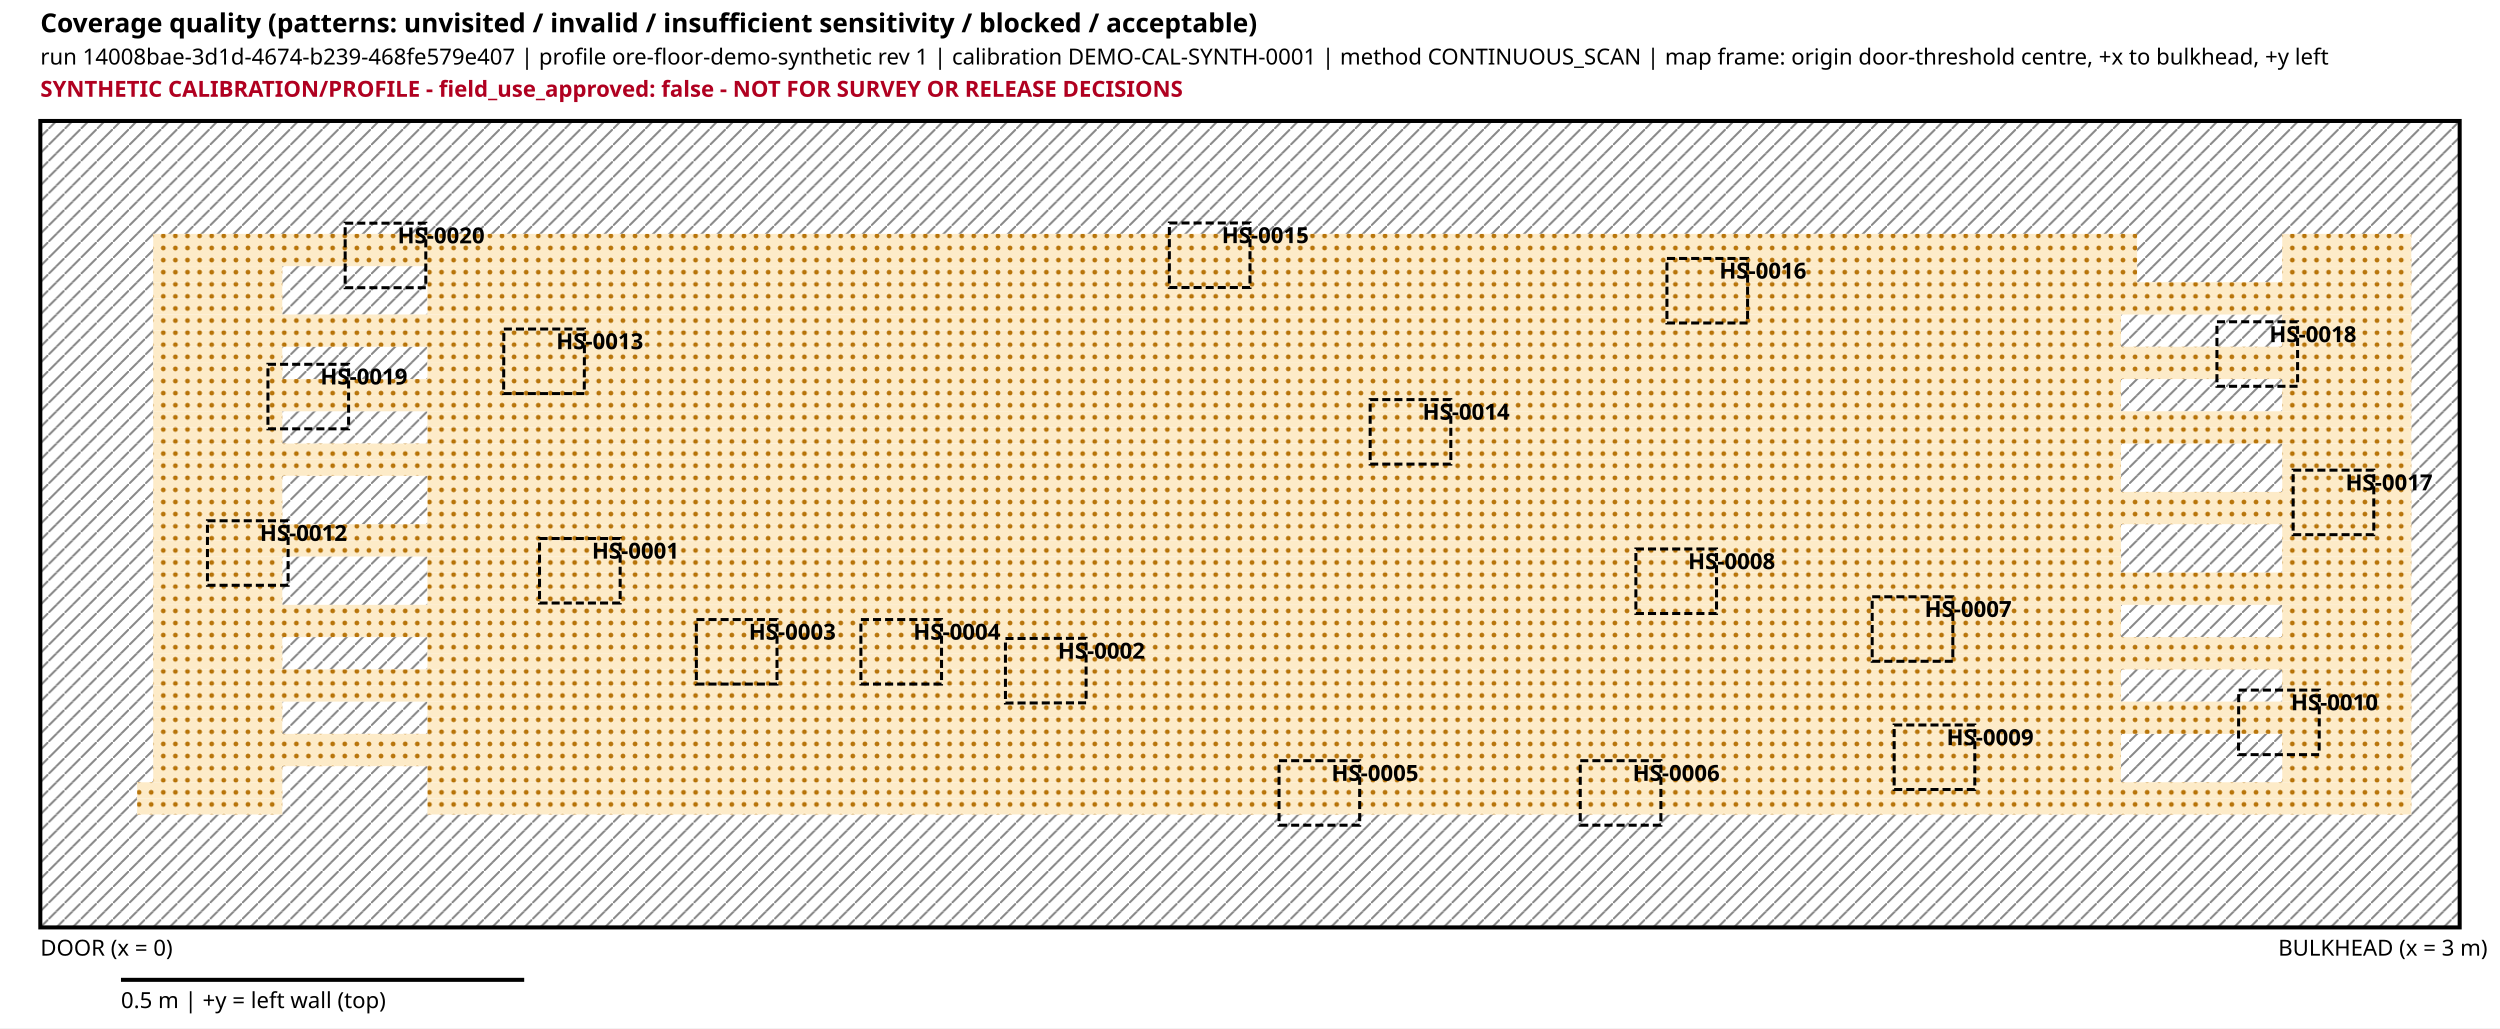
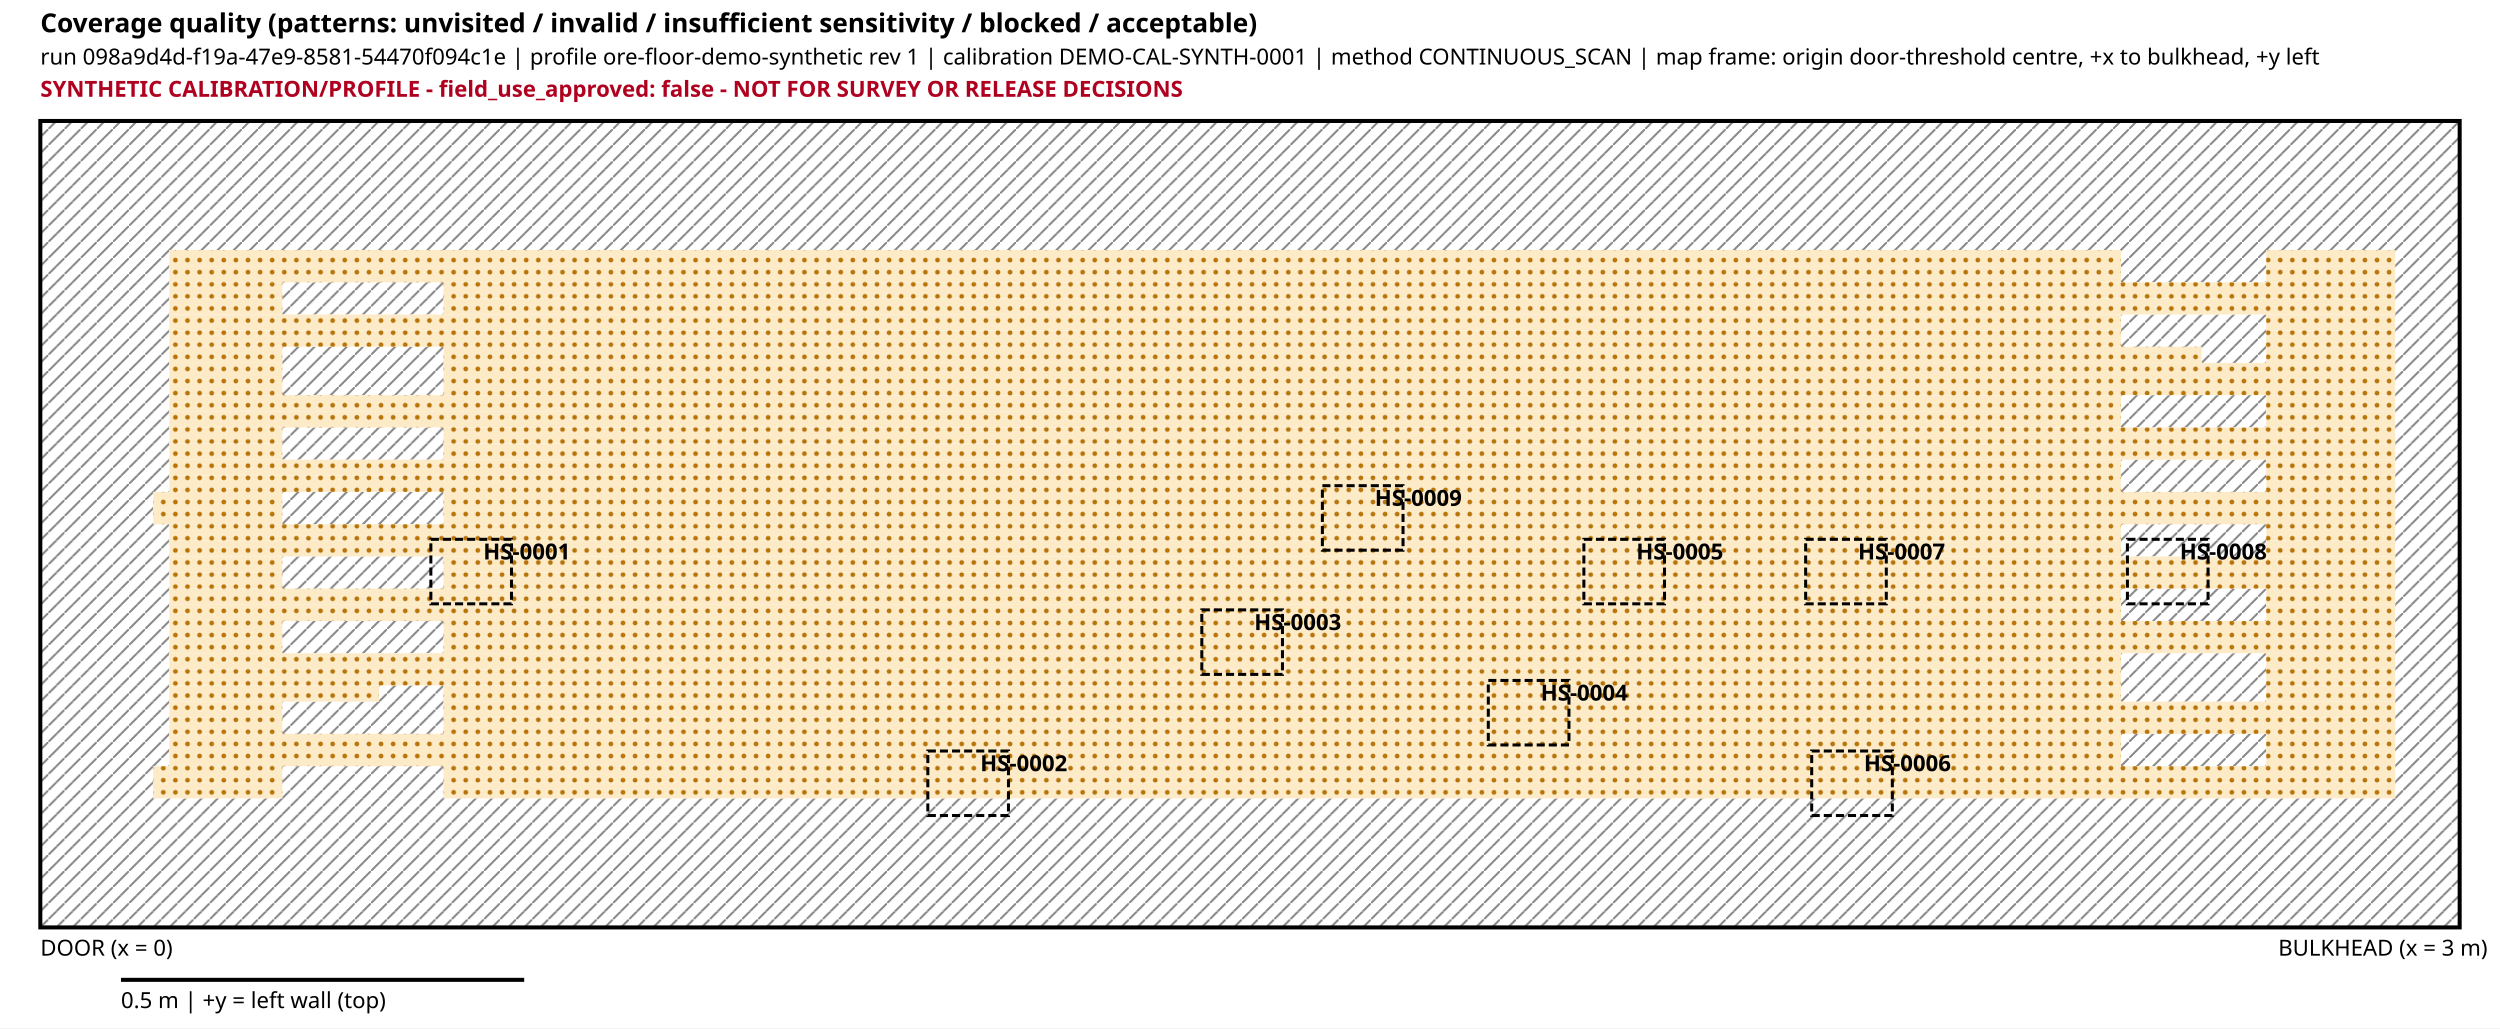
<svg xmlns="http://www.w3.org/2000/svg" width="1240" height="510" viewBox="0 0 1240 510" font-family="sans-serif" font-size="11">
  <defs>
    <pattern id="p-UNVISITED" width="8" height="8" patternUnits="userSpaceOnUse">
      <rect width="8" height="8" fill="#fff" />
      <path d="M0 8L8 0" stroke="#888" stroke-width="1" />
    </pattern>
    <pattern id="p-INVALID_DATA" width="8" height="8" patternUnits="userSpaceOnUse">
      <rect width="8" height="8" fill="#f6d5d5" />
      <path d="M0 0L8 8M0 8L8 0" stroke="#c83c3c" stroke-width="1" />
    </pattern>
    <pattern id="p-INSUFFICIENT_SENSITIVITY" width="6" height="6" patternUnits="userSpaceOnUse">
      <rect width="6" height="6" fill="#fdebc8" />
      <circle cx="3" cy="3" r="1.2" fill="#b9770e" />
    </pattern>
    <pattern id="p-BLOCKED" width="8" height="8" patternUnits="userSpaceOnUse">
      <rect width="8" height="8" fill="#e4dcf0" />
      <path d="M0 4H8" stroke="#785aa0" stroke-width="2" />
    </pattern>
    <pattern id="p-EXCLUDED" width="8" height="8" patternUnits="userSpaceOnUse">
      <rect width="8" height="8" fill="#5a5a5a" />
    </pattern>
    <pattern id="p-ACCEPTABLE" width="8" height="8" patternUnits="userSpaceOnUse">
      <rect width="8" height="8" fill="#2e8b57" />
    </pattern>
  </defs>
  <rect width="1240" height="510" fill="#fff" />
  <text x="20" y="16" font-size="13" font-weight="bold">Coverage quality (patterns: unvisited / invalid / insufficient sensitivity / blocked / acceptable)</text>
-   <text x="20" y="32">run 14008bae-3d1d-4674-b239-468fe579e407 | profile ore-floor-demo-synthetic rev 1 | calibration DEMO-CAL-SYNTH-0001 | method CONTINUOUS_SCAN | map frame: origin door-threshold centre, +x to bulkhead, +y left</text>
+   <text x="20" y="32">run 098a9d4d-f19a-47e9-8581-54470f094c1e | profile ore-floor-demo-synthetic rev 1 | calibration DEMO-CAL-SYNTH-0001 | method CONTINUOUS_SCAN | map frame: origin door-threshold centre, +x to bulkhead, +y left</text>
  <text x="20" y="48" fill="#b00020" font-weight="bold">SYNTHETIC CALIBRATION/PROFILE - field_use_approved: false - NOT FOR SURVEY OR RELEASE DECISIONS</text>
  <rect x="20.0" y="452.0" width="1200.0" height="8.0" fill="url(#p-UNVISITED)" />
  <rect x="20.0" y="444.0" width="1200.0" height="8.0" fill="url(#p-UNVISITED)" />
  <rect x="20.0" y="436.0" width="1200.0" height="8.0" fill="url(#p-UNVISITED)" />
  <rect x="20.0" y="428.0" width="1200.0" height="8.0" fill="url(#p-UNVISITED)" />
  <rect x="20.0" y="420.0" width="1200.0" height="8.0" fill="url(#p-UNVISITED)" />
  <rect x="20.0" y="412.0" width="1200.0" height="8.0" fill="url(#p-UNVISITED)" />
  <rect x="20.0" y="404.0" width="1200.0" height="8.0" fill="url(#p-UNVISITED)" />
-   <rect x="20.0" y="396.0" width="48.0" height="8.0" fill="url(#p-UNVISITED)" />
-   <rect x="140.0" y="396.0" width="72.0" height="8.0" fill="url(#p-UNVISITED)" />
-   <rect x="1196.0" y="396.0" width="24.0" height="8.0" fill="url(#p-UNVISITED)" />
-   <rect x="20.0" y="388.0" width="48.0" height="8.0" fill="url(#p-UNVISITED)" />
-   <rect x="140.0" y="388.0" width="72.0" height="8.0" fill="url(#p-UNVISITED)" />
-   <rect x="1196.0" y="388.0" width="24.0" height="8.0" fill="url(#p-UNVISITED)" />
+   <rect x="20.0" y="396.0" width="1200.0" height="8.0" fill="url(#p-UNVISITED)" />
+   <rect x="20.0" y="388.0" width="56.0" height="8.0" fill="url(#p-UNVISITED)" />
+   <rect x="140.0" y="388.0" width="80.0" height="8.0" fill="url(#p-UNVISITED)" />
+   <rect x="1188.0" y="388.0" width="32.0" height="8.0" fill="url(#p-UNVISITED)" />
  <rect x="20.0" y="380.0" width="56.0" height="8.0" fill="url(#p-UNVISITED)" />
-   <rect x="140.0" y="380.0" width="72.0" height="8.0" fill="url(#p-UNVISITED)" />
-   <rect x="1052.0" y="380.0" width="80.0" height="8.0" fill="url(#p-UNVISITED)" />
-   <rect x="1196.0" y="380.0" width="24.0" height="8.0" fill="url(#p-UNVISITED)" />
-   <rect x="20.0" y="372.0" width="56.0" height="8.0" fill="url(#p-UNVISITED)" />
-   <rect x="1052.0" y="372.0" width="80.0" height="8.0" fill="url(#p-UNVISITED)" />
-   <rect x="1196.0" y="372.0" width="24.0" height="8.0" fill="url(#p-UNVISITED)" />
-   <rect x="20.0" y="364.0" width="56.0" height="8.0" fill="url(#p-UNVISITED)" />
-   <rect x="1052.0" y="364.0" width="80.0" height="8.0" fill="url(#p-UNVISITED)" />
-   <rect x="1196.0" y="364.0" width="24.0" height="8.0" fill="url(#p-UNVISITED)" />
-   <rect x="20.0" y="356.0" width="56.0" height="8.0" fill="url(#p-UNVISITED)" />
-   <rect x="140.0" y="356.0" width="72.0" height="8.0" fill="url(#p-UNVISITED)" />
-   <rect x="1196.0" y="356.0" width="24.0" height="8.0" fill="url(#p-UNVISITED)" />
-   <rect x="20.0" y="348.0" width="56.0" height="8.0" fill="url(#p-UNVISITED)" />
-   <rect x="140.0" y="348.0" width="72.0" height="8.0" fill="url(#p-UNVISITED)" />
-   <rect x="1196.0" y="348.0" width="24.0" height="8.0" fill="url(#p-UNVISITED)" />
-   <rect x="20.0" y="340.0" width="56.0" height="8.0" fill="url(#p-UNVISITED)" />
-   <rect x="1052.0" y="340.0" width="80.0" height="8.0" fill="url(#p-UNVISITED)" />
-   <rect x="1196.0" y="340.0" width="24.0" height="8.0" fill="url(#p-UNVISITED)" />
-   <rect x="20.0" y="332.0" width="56.0" height="8.0" fill="url(#p-UNVISITED)" />
-   <rect x="1052.0" y="332.0" width="80.0" height="8.0" fill="url(#p-UNVISITED)" />
-   <rect x="1196.0" y="332.0" width="24.0" height="8.0" fill="url(#p-UNVISITED)" />
-   <rect x="20.0" y="324.0" width="56.0" height="8.0" fill="url(#p-UNVISITED)" />
-   <rect x="140.0" y="324.0" width="72.0" height="8.0" fill="url(#p-UNVISITED)" />
-   <rect x="1196.0" y="324.0" width="24.0" height="8.0" fill="url(#p-UNVISITED)" />
-   <rect x="20.0" y="316.0" width="56.0" height="8.0" fill="url(#p-UNVISITED)" />
-   <rect x="140.0" y="316.0" width="72.0" height="8.0" fill="url(#p-UNVISITED)" />
-   <rect x="1196.0" y="316.0" width="24.0" height="8.0" fill="url(#p-UNVISITED)" />
-   <rect x="20.0" y="308.0" width="56.0" height="8.0" fill="url(#p-UNVISITED)" />
-   <rect x="1052.0" y="308.0" width="80.0" height="8.0" fill="url(#p-UNVISITED)" />
-   <rect x="1196.0" y="308.0" width="24.0" height="8.0" fill="url(#p-UNVISITED)" />
-   <rect x="20.0" y="300.0" width="56.0" height="8.0" fill="url(#p-UNVISITED)" />
-   <rect x="1052.0" y="300.0" width="80.0" height="8.0" fill="url(#p-UNVISITED)" />
-   <rect x="1196.0" y="300.0" width="24.0" height="8.0" fill="url(#p-UNVISITED)" />
-   <rect x="20.0" y="292.0" width="56.0" height="8.0" fill="url(#p-UNVISITED)" />
-   <rect x="140.0" y="292.0" width="72.0" height="8.0" fill="url(#p-UNVISITED)" />
-   <rect x="1196.0" y="292.0" width="24.0" height="8.0" fill="url(#p-UNVISITED)" />
-   <rect x="20.0" y="284.0" width="56.0" height="8.0" fill="url(#p-UNVISITED)" />
-   <rect x="140.0" y="284.0" width="72.0" height="8.0" fill="url(#p-UNVISITED)" />
-   <rect x="1196.0" y="284.0" width="24.0" height="8.0" fill="url(#p-UNVISITED)" />
-   <rect x="20.0" y="276.0" width="56.0" height="8.0" fill="url(#p-UNVISITED)" />
-   <rect x="140.0" y="276.0" width="72.0" height="8.0" fill="url(#p-UNVISITED)" />
-   <rect x="1052.0" y="276.0" width="80.0" height="8.0" fill="url(#p-UNVISITED)" />
-   <rect x="1196.0" y="276.0" width="24.0" height="8.0" fill="url(#p-UNVISITED)" />
-   <rect x="20.0" y="268.0" width="56.0" height="8.0" fill="url(#p-UNVISITED)" />
-   <rect x="1052.0" y="268.0" width="80.0" height="8.0" fill="url(#p-UNVISITED)" />
-   <rect x="1196.0" y="268.0" width="24.0" height="8.0" fill="url(#p-UNVISITED)" />
-   <rect x="20.0" y="260.0" width="56.0" height="8.0" fill="url(#p-UNVISITED)" />
-   <rect x="1052.0" y="260.0" width="80.0" height="8.0" fill="url(#p-UNVISITED)" />
-   <rect x="1196.0" y="260.0" width="24.0" height="8.0" fill="url(#p-UNVISITED)" />
+   <rect x="140.0" y="380.0" width="80.0" height="8.0" fill="url(#p-UNVISITED)" />
+   <rect x="1188.0" y="380.0" width="32.0" height="8.0" fill="url(#p-UNVISITED)" />
+   <rect x="20.0" y="372.0" width="64.0" height="8.0" fill="url(#p-UNVISITED)" />
+   <rect x="1052.0" y="372.0" width="72.0" height="8.0" fill="url(#p-UNVISITED)" />
+   <rect x="1188.0" y="372.0" width="32.0" height="8.0" fill="url(#p-UNVISITED)" />
+   <rect x="20.0" y="364.0" width="64.0" height="8.0" fill="url(#p-UNVISITED)" />
+   <rect x="1052.0" y="364.0" width="72.0" height="8.0" fill="url(#p-UNVISITED)" />
+   <rect x="1188.0" y="364.0" width="32.0" height="8.0" fill="url(#p-UNVISITED)" />
+   <rect x="20.0" y="356.0" width="64.0" height="8.0" fill="url(#p-UNVISITED)" />
+   <rect x="140.0" y="356.0" width="80.0" height="8.0" fill="url(#p-UNVISITED)" />
+   <rect x="1188.0" y="356.0" width="32.0" height="8.0" fill="url(#p-UNVISITED)" />
+   <rect x="20.0" y="348.0" width="64.0" height="8.0" fill="url(#p-UNVISITED)" />
+   <rect x="140.0" y="348.0" width="80.0" height="8.0" fill="url(#p-UNVISITED)" />
+   <rect x="1188.0" y="348.0" width="32.0" height="8.0" fill="url(#p-UNVISITED)" />
+   <rect x="20.0" y="340.0" width="64.0" height="8.0" fill="url(#p-UNVISITED)" />
+   <rect x="188.0" y="340.0" width="32.0" height="8.0" fill="url(#p-UNVISITED)" />
+   <rect x="1052.0" y="340.0" width="72.0" height="8.0" fill="url(#p-UNVISITED)" />
+   <rect x="1188.0" y="340.0" width="32.0" height="8.0" fill="url(#p-UNVISITED)" />
+   <rect x="20.0" y="332.0" width="64.0" height="8.0" fill="url(#p-UNVISITED)" />
+   <rect x="1052.0" y="332.0" width="72.0" height="8.0" fill="url(#p-UNVISITED)" />
+   <rect x="1188.0" y="332.0" width="32.0" height="8.0" fill="url(#p-UNVISITED)" />
+   <rect x="20.0" y="324.0" width="64.0" height="8.0" fill="url(#p-UNVISITED)" />
+   <rect x="1052.0" y="324.0" width="72.0" height="8.0" fill="url(#p-UNVISITED)" />
+   <rect x="1188.0" y="324.0" width="32.0" height="8.0" fill="url(#p-UNVISITED)" />
+   <rect x="20.0" y="316.0" width="64.0" height="8.0" fill="url(#p-UNVISITED)" />
+   <rect x="140.0" y="316.0" width="80.0" height="8.0" fill="url(#p-UNVISITED)" />
+   <rect x="1188.0" y="316.0" width="32.0" height="8.0" fill="url(#p-UNVISITED)" />
+   <rect x="20.0" y="308.0" width="64.0" height="8.0" fill="url(#p-UNVISITED)" />
+   <rect x="140.0" y="308.0" width="80.0" height="8.0" fill="url(#p-UNVISITED)" />
+   <rect x="1188.0" y="308.0" width="32.0" height="8.0" fill="url(#p-UNVISITED)" />
+   <rect x="20.0" y="300.0" width="64.0" height="8.0" fill="url(#p-UNVISITED)" />
+   <rect x="1052.0" y="300.0" width="72.0" height="8.0" fill="url(#p-UNVISITED)" />
+   <rect x="1188.0" y="300.0" width="32.0" height="8.0" fill="url(#p-UNVISITED)" />
+   <rect x="20.0" y="292.0" width="64.0" height="8.0" fill="url(#p-UNVISITED)" />
+   <rect x="1052.0" y="292.0" width="72.0" height="8.0" fill="url(#p-UNVISITED)" />
+   <rect x="1188.0" y="292.0" width="32.0" height="8.0" fill="url(#p-UNVISITED)" />
+   <rect x="20.0" y="284.0" width="64.0" height="8.0" fill="url(#p-UNVISITED)" />
+   <rect x="140.0" y="284.0" width="80.0" height="8.0" fill="url(#p-UNVISITED)" />
+   <rect x="1188.0" y="284.0" width="32.0" height="8.0" fill="url(#p-UNVISITED)" />
+   <rect x="20.0" y="276.0" width="64.0" height="8.0" fill="url(#p-UNVISITED)" />
+   <rect x="140.0" y="276.0" width="80.0" height="8.0" fill="url(#p-UNVISITED)" />
+   <rect x="1188.0" y="276.0" width="32.0" height="8.0" fill="url(#p-UNVISITED)" />
+   <rect x="20.0" y="268.0" width="64.0" height="8.0" fill="url(#p-UNVISITED)" />
+   <rect x="1052.0" y="268.0" width="72.0" height="8.0" fill="url(#p-UNVISITED)" />
+   <rect x="1188.0" y="268.0" width="32.0" height="8.0" fill="url(#p-UNVISITED)" />
+   <rect x="20.0" y="260.0" width="64.0" height="8.0" fill="url(#p-UNVISITED)" />
+   <rect x="1052.0" y="260.0" width="72.0" height="8.0" fill="url(#p-UNVISITED)" />
+   <rect x="1188.0" y="260.0" width="32.0" height="8.0" fill="url(#p-UNVISITED)" />
  <rect x="20.0" y="252.0" width="56.0" height="8.0" fill="url(#p-UNVISITED)" />
-   <rect x="140.0" y="252.0" width="72.0" height="8.0" fill="url(#p-UNVISITED)" />
-   <rect x="1196.0" y="252.0" width="24.0" height="8.0" fill="url(#p-UNVISITED)" />
+   <rect x="140.0" y="252.0" width="80.0" height="8.0" fill="url(#p-UNVISITED)" />
+   <rect x="1188.0" y="252.0" width="32.0" height="8.0" fill="url(#p-UNVISITED)" />
  <rect x="20.0" y="244.0" width="56.0" height="8.0" fill="url(#p-UNVISITED)" />
-   <rect x="140.0" y="244.0" width="72.0" height="8.0" fill="url(#p-UNVISITED)" />
-   <rect x="1196.0" y="244.0" width="24.0" height="8.0" fill="url(#p-UNVISITED)" />
-   <rect x="20.0" y="236.0" width="56.0" height="8.0" fill="url(#p-UNVISITED)" />
-   <rect x="140.0" y="236.0" width="72.0" height="8.0" fill="url(#p-UNVISITED)" />
-   <rect x="1052.0" y="236.0" width="80.0" height="8.0" fill="url(#p-UNVISITED)" />
-   <rect x="1196.0" y="236.0" width="24.0" height="8.0" fill="url(#p-UNVISITED)" />
-   <rect x="20.0" y="228.0" width="56.0" height="8.0" fill="url(#p-UNVISITED)" />
-   <rect x="1052.0" y="228.0" width="80.0" height="8.0" fill="url(#p-UNVISITED)" />
-   <rect x="1196.0" y="228.0" width="24.0" height="8.0" fill="url(#p-UNVISITED)" />
-   <rect x="20.0" y="220.0" width="56.0" height="8.0" fill="url(#p-UNVISITED)" />
-   <rect x="1052.0" y="220.0" width="80.0" height="8.0" fill="url(#p-UNVISITED)" />
-   <rect x="1196.0" y="220.0" width="24.0" height="8.0" fill="url(#p-UNVISITED)" />
-   <rect x="20.0" y="212.0" width="56.0" height="8.0" fill="url(#p-UNVISITED)" />
-   <rect x="140.0" y="212.0" width="72.0" height="8.0" fill="url(#p-UNVISITED)" />
-   <rect x="1196.0" y="212.0" width="24.0" height="8.0" fill="url(#p-UNVISITED)" />
-   <rect x="20.0" y="204.0" width="56.0" height="8.0" fill="url(#p-UNVISITED)" />
-   <rect x="140.0" y="204.0" width="72.0" height="8.0" fill="url(#p-UNVISITED)" />
-   <rect x="1196.0" y="204.0" width="24.0" height="8.0" fill="url(#p-UNVISITED)" />
-   <rect x="20.0" y="196.0" width="56.0" height="8.0" fill="url(#p-UNVISITED)" />
-   <rect x="1052.0" y="196.0" width="80.0" height="8.0" fill="url(#p-UNVISITED)" />
-   <rect x="1196.0" y="196.0" width="24.0" height="8.0" fill="url(#p-UNVISITED)" />
-   <rect x="20.0" y="188.0" width="56.0" height="8.0" fill="url(#p-UNVISITED)" />
-   <rect x="1052.0" y="188.0" width="80.0" height="8.0" fill="url(#p-UNVISITED)" />
-   <rect x="1196.0" y="188.0" width="24.0" height="8.0" fill="url(#p-UNVISITED)" />
-   <rect x="20.0" y="180.0" width="56.0" height="8.0" fill="url(#p-UNVISITED)" />
-   <rect x="140.0" y="180.0" width="72.0" height="8.0" fill="url(#p-UNVISITED)" />
-   <rect x="1196.0" y="180.0" width="24.0" height="8.0" fill="url(#p-UNVISITED)" />
-   <rect x="20.0" y="172.0" width="56.0" height="8.0" fill="url(#p-UNVISITED)" />
-   <rect x="140.0" y="172.0" width="72.0" height="8.0" fill="url(#p-UNVISITED)" />
-   <rect x="1196.0" y="172.0" width="24.0" height="8.0" fill="url(#p-UNVISITED)" />
-   <rect x="20.0" y="164.0" width="56.0" height="8.0" fill="url(#p-UNVISITED)" />
-   <rect x="1052.0" y="164.0" width="80.0" height="8.0" fill="url(#p-UNVISITED)" />
-   <rect x="1196.0" y="164.0" width="24.0" height="8.0" fill="url(#p-UNVISITED)" />
-   <rect x="20.0" y="156.0" width="56.0" height="8.0" fill="url(#p-UNVISITED)" />
-   <rect x="1052.0" y="156.0" width="80.0" height="8.0" fill="url(#p-UNVISITED)" />
-   <rect x="1196.0" y="156.0" width="24.0" height="8.0" fill="url(#p-UNVISITED)" />
-   <rect x="20.0" y="148.0" width="56.0" height="8.0" fill="url(#p-UNVISITED)" />
-   <rect x="140.0" y="148.0" width="72.0" height="8.0" fill="url(#p-UNVISITED)" />
-   <rect x="1196.0" y="148.0" width="24.0" height="8.0" fill="url(#p-UNVISITED)" />
-   <rect x="20.0" y="140.0" width="56.0" height="8.0" fill="url(#p-UNVISITED)" />
-   <rect x="140.0" y="140.0" width="72.0" height="8.0" fill="url(#p-UNVISITED)" />
-   <rect x="1196.0" y="140.0" width="24.0" height="8.0" fill="url(#p-UNVISITED)" />
-   <rect x="20.0" y="132.0" width="56.0" height="8.0" fill="url(#p-UNVISITED)" />
-   <rect x="140.0" y="132.0" width="72.0" height="8.0" fill="url(#p-UNVISITED)" />
-   <rect x="1060.0" y="132.0" width="72.0" height="8.0" fill="url(#p-UNVISITED)" />
-   <rect x="1196.0" y="132.0" width="24.0" height="8.0" fill="url(#p-UNVISITED)" />
-   <rect x="20.0" y="124.0" width="56.0" height="8.0" fill="url(#p-UNVISITED)" />
-   <rect x="1060.0" y="124.0" width="72.0" height="8.0" fill="url(#p-UNVISITED)" />
-   <rect x="1196.0" y="124.0" width="24.0" height="8.0" fill="url(#p-UNVISITED)" />
-   <rect x="20.0" y="116.0" width="56.0" height="8.0" fill="url(#p-UNVISITED)" />
-   <rect x="1060.0" y="116.0" width="72.0" height="8.0" fill="url(#p-UNVISITED)" />
-   <rect x="1196.0" y="116.0" width="24.0" height="8.0" fill="url(#p-UNVISITED)" />
+   <rect x="140.0" y="244.0" width="80.0" height="8.0" fill="url(#p-UNVISITED)" />
+   <rect x="1188.0" y="244.0" width="32.0" height="8.0" fill="url(#p-UNVISITED)" />
+   <rect x="20.0" y="236.0" width="64.0" height="8.0" fill="url(#p-UNVISITED)" />
+   <rect x="1052.0" y="236.0" width="72.0" height="8.0" fill="url(#p-UNVISITED)" />
+   <rect x="1188.0" y="236.0" width="32.0" height="8.0" fill="url(#p-UNVISITED)" />
+   <rect x="20.0" y="228.0" width="64.0" height="8.0" fill="url(#p-UNVISITED)" />
+   <rect x="1052.0" y="228.0" width="72.0" height="8.0" fill="url(#p-UNVISITED)" />
+   <rect x="1188.0" y="228.0" width="32.0" height="8.0" fill="url(#p-UNVISITED)" />
+   <rect x="20.0" y="220.0" width="64.0" height="8.0" fill="url(#p-UNVISITED)" />
+   <rect x="140.0" y="220.0" width="80.0" height="8.0" fill="url(#p-UNVISITED)" />
+   <rect x="1188.0" y="220.0" width="32.0" height="8.0" fill="url(#p-UNVISITED)" />
+   <rect x="20.0" y="212.0" width="64.0" height="8.0" fill="url(#p-UNVISITED)" />
+   <rect x="140.0" y="212.0" width="80.0" height="8.0" fill="url(#p-UNVISITED)" />
+   <rect x="1188.0" y="212.0" width="32.0" height="8.0" fill="url(#p-UNVISITED)" />
+   <rect x="20.0" y="204.0" width="64.0" height="8.0" fill="url(#p-UNVISITED)" />
+   <rect x="1052.0" y="204.0" width="72.0" height="8.0" fill="url(#p-UNVISITED)" />
+   <rect x="1188.0" y="204.0" width="32.0" height="8.0" fill="url(#p-UNVISITED)" />
+   <rect x="20.0" y="196.0" width="64.0" height="8.0" fill="url(#p-UNVISITED)" />
+   <rect x="1052.0" y="196.0" width="72.0" height="8.0" fill="url(#p-UNVISITED)" />
+   <rect x="1188.0" y="196.0" width="32.0" height="8.0" fill="url(#p-UNVISITED)" />
+   <rect x="20.0" y="188.0" width="64.0" height="8.0" fill="url(#p-UNVISITED)" />
+   <rect x="140.0" y="188.0" width="80.0" height="8.0" fill="url(#p-UNVISITED)" />
+   <rect x="1188.0" y="188.0" width="32.0" height="8.0" fill="url(#p-UNVISITED)" />
+   <rect x="20.0" y="180.0" width="64.0" height="8.0" fill="url(#p-UNVISITED)" />
+   <rect x="140.0" y="180.0" width="80.0" height="8.0" fill="url(#p-UNVISITED)" />
+   <rect x="1188.0" y="180.0" width="32.0" height="8.0" fill="url(#p-UNVISITED)" />
+   <rect x="20.0" y="172.0" width="64.0" height="8.0" fill="url(#p-UNVISITED)" />
+   <rect x="140.0" y="172.0" width="80.0" height="8.0" fill="url(#p-UNVISITED)" />
+   <rect x="1092.0" y="172.0" width="32.0" height="8.0" fill="url(#p-UNVISITED)" />
+   <rect x="1188.0" y="172.0" width="32.0" height="8.0" fill="url(#p-UNVISITED)" />
+   <rect x="20.0" y="164.0" width="64.0" height="8.0" fill="url(#p-UNVISITED)" />
+   <rect x="1052.0" y="164.0" width="72.0" height="8.0" fill="url(#p-UNVISITED)" />
+   <rect x="1188.0" y="164.0" width="32.0" height="8.0" fill="url(#p-UNVISITED)" />
+   <rect x="20.0" y="156.0" width="64.0" height="8.0" fill="url(#p-UNVISITED)" />
+   <rect x="1052.0" y="156.0" width="72.0" height="8.0" fill="url(#p-UNVISITED)" />
+   <rect x="1188.0" y="156.0" width="32.0" height="8.0" fill="url(#p-UNVISITED)" />
+   <rect x="20.0" y="148.0" width="64.0" height="8.0" fill="url(#p-UNVISITED)" />
+   <rect x="140.0" y="148.0" width="80.0" height="8.0" fill="url(#p-UNVISITED)" />
+   <rect x="1188.0" y="148.0" width="32.0" height="8.0" fill="url(#p-UNVISITED)" />
+   <rect x="20.0" y="140.0" width="64.0" height="8.0" fill="url(#p-UNVISITED)" />
+   <rect x="140.0" y="140.0" width="80.0" height="8.0" fill="url(#p-UNVISITED)" />
+   <rect x="1188.0" y="140.0" width="32.0" height="8.0" fill="url(#p-UNVISITED)" />
+   <rect x="20.0" y="132.0" width="64.0" height="8.0" fill="url(#p-UNVISITED)" />
+   <rect x="1052.0" y="132.0" width="72.0" height="8.0" fill="url(#p-UNVISITED)" />
+   <rect x="1188.0" y="132.0" width="32.0" height="8.0" fill="url(#p-UNVISITED)" />
+   <rect x="20.0" y="124.0" width="64.0" height="8.0" fill="url(#p-UNVISITED)" />
+   <rect x="1052.0" y="124.0" width="72.0" height="8.0" fill="url(#p-UNVISITED)" />
+   <rect x="1188.0" y="124.0" width="32.0" height="8.0" fill="url(#p-UNVISITED)" />
+   <rect x="20.0" y="116.0" width="1200.0" height="8.0" fill="url(#p-UNVISITED)" />
  <rect x="20.0" y="108.0" width="1200.0" height="8.0" fill="url(#p-UNVISITED)" />
  <rect x="20.0" y="100.0" width="1200.0" height="8.0" fill="url(#p-UNVISITED)" />
  <rect x="20.0" y="92.0" width="1200.0" height="8.0" fill="url(#p-UNVISITED)" />
  <rect x="20.0" y="84.0" width="1200.0" height="8.0" fill="url(#p-UNVISITED)" />
  <rect x="20.0" y="76.0" width="1200.0" height="8.0" fill="url(#p-UNVISITED)" />
  <rect x="20.0" y="68.0" width="1200.0" height="8.0" fill="url(#p-UNVISITED)" />
  <rect x="20.0" y="60.0" width="1200.0" height="8.0" fill="url(#p-UNVISITED)" />
-   <rect x="68.0" y="396.0" width="72.0" height="8.0" fill="url(#p-INSUFFICIENT_SENSITIVITY)" />
-   <rect x="212.0" y="396.0" width="984.0" height="8.0" fill="url(#p-INSUFFICIENT_SENSITIVITY)" />
-   <rect x="68.0" y="388.0" width="72.0" height="8.0" fill="url(#p-INSUFFICIENT_SENSITIVITY)" />
-   <rect x="212.0" y="388.0" width="984.0" height="8.0" fill="url(#p-INSUFFICIENT_SENSITIVITY)" />
+   <rect x="76.0" y="388.0" width="64.0" height="8.0" fill="url(#p-INSUFFICIENT_SENSITIVITY)" />
+   <rect x="220.0" y="388.0" width="968.0" height="8.0" fill="url(#p-INSUFFICIENT_SENSITIVITY)" />
  <rect x="76.0" y="380.0" width="64.0" height="8.0" fill="url(#p-INSUFFICIENT_SENSITIVITY)" />
-   <rect x="212.0" y="380.0" width="840.0" height="8.0" fill="url(#p-INSUFFICIENT_SENSITIVITY)" />
-   <rect x="1132.0" y="380.0" width="64.0" height="8.0" fill="url(#p-INSUFFICIENT_SENSITIVITY)" />
-   <rect x="76.0" y="372.0" width="976.0" height="8.0" fill="url(#p-INSUFFICIENT_SENSITIVITY)" />
-   <rect x="1132.0" y="372.0" width="64.0" height="8.0" fill="url(#p-INSUFFICIENT_SENSITIVITY)" />
-   <rect x="76.0" y="364.0" width="976.0" height="8.0" fill="url(#p-INSUFFICIENT_SENSITIVITY)" />
-   <rect x="1132.0" y="364.0" width="64.0" height="8.0" fill="url(#p-INSUFFICIENT_SENSITIVITY)" />
-   <rect x="76.0" y="356.0" width="64.0" height="8.0" fill="url(#p-INSUFFICIENT_SENSITIVITY)" />
-   <rect x="212.0" y="356.0" width="984.0" height="8.0" fill="url(#p-INSUFFICIENT_SENSITIVITY)" />
-   <rect x="76.0" y="348.0" width="64.0" height="8.0" fill="url(#p-INSUFFICIENT_SENSITIVITY)" />
-   <rect x="212.0" y="348.0" width="984.0" height="8.0" fill="url(#p-INSUFFICIENT_SENSITIVITY)" />
-   <rect x="76.0" y="340.0" width="976.0" height="8.0" fill="url(#p-INSUFFICIENT_SENSITIVITY)" />
-   <rect x="1132.0" y="340.0" width="64.0" height="8.0" fill="url(#p-INSUFFICIENT_SENSITIVITY)" />
-   <rect x="76.0" y="332.0" width="976.0" height="8.0" fill="url(#p-INSUFFICIENT_SENSITIVITY)" />
-   <rect x="1132.0" y="332.0" width="64.0" height="8.0" fill="url(#p-INSUFFICIENT_SENSITIVITY)" />
-   <rect x="76.0" y="324.0" width="64.0" height="8.0" fill="url(#p-INSUFFICIENT_SENSITIVITY)" />
-   <rect x="212.0" y="324.0" width="984.0" height="8.0" fill="url(#p-INSUFFICIENT_SENSITIVITY)" />
-   <rect x="76.0" y="316.0" width="64.0" height="8.0" fill="url(#p-INSUFFICIENT_SENSITIVITY)" />
-   <rect x="212.0" y="316.0" width="984.0" height="8.0" fill="url(#p-INSUFFICIENT_SENSITIVITY)" />
-   <rect x="76.0" y="308.0" width="976.0" height="8.0" fill="url(#p-INSUFFICIENT_SENSITIVITY)" />
-   <rect x="1132.0" y="308.0" width="64.0" height="8.0" fill="url(#p-INSUFFICIENT_SENSITIVITY)" />
-   <rect x="76.0" y="300.0" width="976.0" height="8.0" fill="url(#p-INSUFFICIENT_SENSITIVITY)" />
-   <rect x="1132.0" y="300.0" width="64.0" height="8.0" fill="url(#p-INSUFFICIENT_SENSITIVITY)" />
-   <rect x="76.0" y="292.0" width="64.0" height="8.0" fill="url(#p-INSUFFICIENT_SENSITIVITY)" />
-   <rect x="212.0" y="292.0" width="984.0" height="8.0" fill="url(#p-INSUFFICIENT_SENSITIVITY)" />
-   <rect x="76.0" y="284.0" width="64.0" height="8.0" fill="url(#p-INSUFFICIENT_SENSITIVITY)" />
-   <rect x="212.0" y="284.0" width="984.0" height="8.0" fill="url(#p-INSUFFICIENT_SENSITIVITY)" />
-   <rect x="76.0" y="276.0" width="64.0" height="8.0" fill="url(#p-INSUFFICIENT_SENSITIVITY)" />
-   <rect x="212.0" y="276.0" width="840.0" height="8.0" fill="url(#p-INSUFFICIENT_SENSITIVITY)" />
-   <rect x="1132.0" y="276.0" width="64.0" height="8.0" fill="url(#p-INSUFFICIENT_SENSITIVITY)" />
-   <rect x="76.0" y="268.0" width="976.0" height="8.0" fill="url(#p-INSUFFICIENT_SENSITIVITY)" />
-   <rect x="1132.0" y="268.0" width="64.0" height="8.0" fill="url(#p-INSUFFICIENT_SENSITIVITY)" />
-   <rect x="76.0" y="260.0" width="976.0" height="8.0" fill="url(#p-INSUFFICIENT_SENSITIVITY)" />
-   <rect x="1132.0" y="260.0" width="64.0" height="8.0" fill="url(#p-INSUFFICIENT_SENSITIVITY)" />
+   <rect x="220.0" y="380.0" width="968.0" height="8.0" fill="url(#p-INSUFFICIENT_SENSITIVITY)" />
+   <rect x="84.0" y="372.0" width="968.0" height="8.0" fill="url(#p-INSUFFICIENT_SENSITIVITY)" />
+   <rect x="1124.0" y="372.0" width="64.0" height="8.0" fill="url(#p-INSUFFICIENT_SENSITIVITY)" />
+   <rect x="84.0" y="364.0" width="968.0" height="8.0" fill="url(#p-INSUFFICIENT_SENSITIVITY)" />
+   <rect x="1124.0" y="364.0" width="64.0" height="8.0" fill="url(#p-INSUFFICIENT_SENSITIVITY)" />
+   <rect x="84.0" y="356.0" width="56.0" height="8.0" fill="url(#p-INSUFFICIENT_SENSITIVITY)" />
+   <rect x="220.0" y="356.0" width="968.0" height="8.0" fill="url(#p-INSUFFICIENT_SENSITIVITY)" />
+   <rect x="84.0" y="348.0" width="56.0" height="8.0" fill="url(#p-INSUFFICIENT_SENSITIVITY)" />
+   <rect x="220.0" y="348.0" width="968.0" height="8.0" fill="url(#p-INSUFFICIENT_SENSITIVITY)" />
+   <rect x="84.0" y="340.0" width="104.0" height="8.0" fill="url(#p-INSUFFICIENT_SENSITIVITY)" />
+   <rect x="220.0" y="340.0" width="832.0" height="8.0" fill="url(#p-INSUFFICIENT_SENSITIVITY)" />
+   <rect x="1124.0" y="340.0" width="64.0" height="8.0" fill="url(#p-INSUFFICIENT_SENSITIVITY)" />
+   <rect x="84.0" y="332.0" width="968.0" height="8.0" fill="url(#p-INSUFFICIENT_SENSITIVITY)" />
+   <rect x="1124.0" y="332.0" width="64.0" height="8.0" fill="url(#p-INSUFFICIENT_SENSITIVITY)" />
+   <rect x="84.0" y="324.0" width="968.0" height="8.0" fill="url(#p-INSUFFICIENT_SENSITIVITY)" />
+   <rect x="1124.0" y="324.0" width="64.0" height="8.0" fill="url(#p-INSUFFICIENT_SENSITIVITY)" />
+   <rect x="84.0" y="316.0" width="56.0" height="8.0" fill="url(#p-INSUFFICIENT_SENSITIVITY)" />
+   <rect x="220.0" y="316.0" width="968.0" height="8.0" fill="url(#p-INSUFFICIENT_SENSITIVITY)" />
+   <rect x="84.0" y="308.0" width="56.0" height="8.0" fill="url(#p-INSUFFICIENT_SENSITIVITY)" />
+   <rect x="220.0" y="308.0" width="968.0" height="8.0" fill="url(#p-INSUFFICIENT_SENSITIVITY)" />
+   <rect x="84.0" y="300.0" width="968.0" height="8.0" fill="url(#p-INSUFFICIENT_SENSITIVITY)" />
+   <rect x="1124.0" y="300.0" width="64.0" height="8.0" fill="url(#p-INSUFFICIENT_SENSITIVITY)" />
+   <rect x="84.0" y="292.0" width="968.0" height="8.0" fill="url(#p-INSUFFICIENT_SENSITIVITY)" />
+   <rect x="1124.0" y="292.0" width="64.0" height="8.0" fill="url(#p-INSUFFICIENT_SENSITIVITY)" />
+   <rect x="84.0" y="284.0" width="56.0" height="8.0" fill="url(#p-INSUFFICIENT_SENSITIVITY)" />
+   <rect x="220.0" y="284.0" width="968.0" height="8.0" fill="url(#p-INSUFFICIENT_SENSITIVITY)" />
+   <rect x="84.0" y="276.0" width="56.0" height="8.0" fill="url(#p-INSUFFICIENT_SENSITIVITY)" />
+   <rect x="220.0" y="276.0" width="968.0" height="8.0" fill="url(#p-INSUFFICIENT_SENSITIVITY)" />
+   <rect x="84.0" y="268.0" width="968.0" height="8.0" fill="url(#p-INSUFFICIENT_SENSITIVITY)" />
+   <rect x="1124.0" y="268.0" width="64.0" height="8.0" fill="url(#p-INSUFFICIENT_SENSITIVITY)" />
+   <rect x="84.0" y="260.0" width="968.0" height="8.0" fill="url(#p-INSUFFICIENT_SENSITIVITY)" />
+   <rect x="1124.0" y="260.0" width="64.0" height="8.0" fill="url(#p-INSUFFICIENT_SENSITIVITY)" />
  <rect x="76.0" y="252.0" width="64.0" height="8.0" fill="url(#p-INSUFFICIENT_SENSITIVITY)" />
-   <rect x="212.0" y="252.0" width="984.0" height="8.0" fill="url(#p-INSUFFICIENT_SENSITIVITY)" />
+   <rect x="220.0" y="252.0" width="968.0" height="8.0" fill="url(#p-INSUFFICIENT_SENSITIVITY)" />
  <rect x="76.0" y="244.0" width="64.0" height="8.0" fill="url(#p-INSUFFICIENT_SENSITIVITY)" />
-   <rect x="212.0" y="244.0" width="984.0" height="8.0" fill="url(#p-INSUFFICIENT_SENSITIVITY)" />
-   <rect x="76.0" y="236.0" width="64.0" height="8.0" fill="url(#p-INSUFFICIENT_SENSITIVITY)" />
-   <rect x="212.0" y="236.0" width="840.0" height="8.0" fill="url(#p-INSUFFICIENT_SENSITIVITY)" />
-   <rect x="1132.0" y="236.0" width="64.0" height="8.0" fill="url(#p-INSUFFICIENT_SENSITIVITY)" />
-   <rect x="76.0" y="228.0" width="976.0" height="8.0" fill="url(#p-INSUFFICIENT_SENSITIVITY)" />
-   <rect x="1132.0" y="228.0" width="64.0" height="8.0" fill="url(#p-INSUFFICIENT_SENSITIVITY)" />
-   <rect x="76.0" y="220.0" width="976.0" height="8.0" fill="url(#p-INSUFFICIENT_SENSITIVITY)" />
-   <rect x="1132.0" y="220.0" width="64.0" height="8.0" fill="url(#p-INSUFFICIENT_SENSITIVITY)" />
-   <rect x="76.0" y="212.0" width="64.0" height="8.0" fill="url(#p-INSUFFICIENT_SENSITIVITY)" />
-   <rect x="212.0" y="212.0" width="984.0" height="8.0" fill="url(#p-INSUFFICIENT_SENSITIVITY)" />
-   <rect x="76.0" y="204.0" width="64.0" height="8.0" fill="url(#p-INSUFFICIENT_SENSITIVITY)" />
-   <rect x="212.0" y="204.0" width="984.0" height="8.0" fill="url(#p-INSUFFICIENT_SENSITIVITY)" />
-   <rect x="76.0" y="196.0" width="976.0" height="8.0" fill="url(#p-INSUFFICIENT_SENSITIVITY)" />
-   <rect x="1132.0" y="196.0" width="64.0" height="8.0" fill="url(#p-INSUFFICIENT_SENSITIVITY)" />
-   <rect x="76.0" y="188.0" width="976.0" height="8.0" fill="url(#p-INSUFFICIENT_SENSITIVITY)" />
-   <rect x="1132.0" y="188.0" width="64.0" height="8.0" fill="url(#p-INSUFFICIENT_SENSITIVITY)" />
-   <rect x="76.0" y="180.0" width="64.0" height="8.0" fill="url(#p-INSUFFICIENT_SENSITIVITY)" />
-   <rect x="212.0" y="180.0" width="984.0" height="8.0" fill="url(#p-INSUFFICIENT_SENSITIVITY)" />
-   <rect x="76.0" y="172.0" width="64.0" height="8.0" fill="url(#p-INSUFFICIENT_SENSITIVITY)" />
-   <rect x="212.0" y="172.0" width="984.0" height="8.0" fill="url(#p-INSUFFICIENT_SENSITIVITY)" />
-   <rect x="76.0" y="164.0" width="976.0" height="8.0" fill="url(#p-INSUFFICIENT_SENSITIVITY)" />
-   <rect x="1132.0" y="164.0" width="64.0" height="8.0" fill="url(#p-INSUFFICIENT_SENSITIVITY)" />
-   <rect x="76.0" y="156.0" width="976.0" height="8.0" fill="url(#p-INSUFFICIENT_SENSITIVITY)" />
-   <rect x="1132.0" y="156.0" width="64.0" height="8.0" fill="url(#p-INSUFFICIENT_SENSITIVITY)" />
-   <rect x="76.0" y="148.0" width="64.0" height="8.0" fill="url(#p-INSUFFICIENT_SENSITIVITY)" />
-   <rect x="212.0" y="148.0" width="984.0" height="8.0" fill="url(#p-INSUFFICIENT_SENSITIVITY)" />
-   <rect x="76.0" y="140.0" width="64.0" height="8.0" fill="url(#p-INSUFFICIENT_SENSITIVITY)" />
-   <rect x="212.0" y="140.0" width="984.0" height="8.0" fill="url(#p-INSUFFICIENT_SENSITIVITY)" />
-   <rect x="76.0" y="132.0" width="64.0" height="8.0" fill="url(#p-INSUFFICIENT_SENSITIVITY)" />
-   <rect x="212.0" y="132.0" width="848.0" height="8.0" fill="url(#p-INSUFFICIENT_SENSITIVITY)" />
-   <rect x="1132.0" y="132.0" width="64.0" height="8.0" fill="url(#p-INSUFFICIENT_SENSITIVITY)" />
-   <rect x="76.0" y="124.0" width="984.0" height="8.0" fill="url(#p-INSUFFICIENT_SENSITIVITY)" />
-   <rect x="1132.0" y="124.0" width="64.0" height="8.0" fill="url(#p-INSUFFICIENT_SENSITIVITY)" />
-   <rect x="76.0" y="116.0" width="984.0" height="8.0" fill="url(#p-INSUFFICIENT_SENSITIVITY)" />
-   <rect x="1132.0" y="116.0" width="64.0" height="8.0" fill="url(#p-INSUFFICIENT_SENSITIVITY)" />
+   <rect x="220.0" y="244.0" width="968.0" height="8.0" fill="url(#p-INSUFFICIENT_SENSITIVITY)" />
+   <rect x="84.0" y="236.0" width="968.0" height="8.0" fill="url(#p-INSUFFICIENT_SENSITIVITY)" />
+   <rect x="1124.0" y="236.0" width="64.0" height="8.0" fill="url(#p-INSUFFICIENT_SENSITIVITY)" />
+   <rect x="84.0" y="228.0" width="968.0" height="8.0" fill="url(#p-INSUFFICIENT_SENSITIVITY)" />
+   <rect x="1124.0" y="228.0" width="64.0" height="8.0" fill="url(#p-INSUFFICIENT_SENSITIVITY)" />
+   <rect x="84.0" y="220.0" width="56.0" height="8.0" fill="url(#p-INSUFFICIENT_SENSITIVITY)" />
+   <rect x="220.0" y="220.0" width="968.0" height="8.0" fill="url(#p-INSUFFICIENT_SENSITIVITY)" />
+   <rect x="84.0" y="212.0" width="56.0" height="8.0" fill="url(#p-INSUFFICIENT_SENSITIVITY)" />
+   <rect x="220.0" y="212.0" width="968.0" height="8.0" fill="url(#p-INSUFFICIENT_SENSITIVITY)" />
+   <rect x="84.0" y="204.0" width="968.0" height="8.0" fill="url(#p-INSUFFICIENT_SENSITIVITY)" />
+   <rect x="1124.0" y="204.0" width="64.0" height="8.0" fill="url(#p-INSUFFICIENT_SENSITIVITY)" />
+   <rect x="84.0" y="196.0" width="968.0" height="8.0" fill="url(#p-INSUFFICIENT_SENSITIVITY)" />
+   <rect x="1124.0" y="196.0" width="64.0" height="8.0" fill="url(#p-INSUFFICIENT_SENSITIVITY)" />
+   <rect x="84.0" y="188.0" width="56.0" height="8.0" fill="url(#p-INSUFFICIENT_SENSITIVITY)" />
+   <rect x="220.0" y="188.0" width="968.0" height="8.0" fill="url(#p-INSUFFICIENT_SENSITIVITY)" />
+   <rect x="84.0" y="180.0" width="56.0" height="8.0" fill="url(#p-INSUFFICIENT_SENSITIVITY)" />
+   <rect x="220.0" y="180.0" width="968.0" height="8.0" fill="url(#p-INSUFFICIENT_SENSITIVITY)" />
+   <rect x="84.0" y="172.0" width="56.0" height="8.0" fill="url(#p-INSUFFICIENT_SENSITIVITY)" />
+   <rect x="220.0" y="172.0" width="872.0" height="8.0" fill="url(#p-INSUFFICIENT_SENSITIVITY)" />
+   <rect x="1124.0" y="172.0" width="64.0" height="8.0" fill="url(#p-INSUFFICIENT_SENSITIVITY)" />
+   <rect x="84.0" y="164.0" width="968.0" height="8.0" fill="url(#p-INSUFFICIENT_SENSITIVITY)" />
+   <rect x="1124.0" y="164.0" width="64.0" height="8.0" fill="url(#p-INSUFFICIENT_SENSITIVITY)" />
+   <rect x="84.0" y="156.0" width="968.0" height="8.0" fill="url(#p-INSUFFICIENT_SENSITIVITY)" />
+   <rect x="1124.0" y="156.0" width="64.0" height="8.0" fill="url(#p-INSUFFICIENT_SENSITIVITY)" />
+   <rect x="84.0" y="148.0" width="56.0" height="8.0" fill="url(#p-INSUFFICIENT_SENSITIVITY)" />
+   <rect x="220.0" y="148.0" width="968.0" height="8.0" fill="url(#p-INSUFFICIENT_SENSITIVITY)" />
+   <rect x="84.0" y="140.0" width="56.0" height="8.0" fill="url(#p-INSUFFICIENT_SENSITIVITY)" />
+   <rect x="220.0" y="140.0" width="968.0" height="8.0" fill="url(#p-INSUFFICIENT_SENSITIVITY)" />
+   <rect x="84.0" y="132.0" width="968.0" height="8.0" fill="url(#p-INSUFFICIENT_SENSITIVITY)" />
+   <rect x="1124.0" y="132.0" width="64.0" height="8.0" fill="url(#p-INSUFFICIENT_SENSITIVITY)" />
+   <rect x="84.0" y="124.0" width="968.0" height="8.0" fill="url(#p-INSUFFICIENT_SENSITIVITY)" />
+   <rect x="1124.0" y="124.0" width="64.0" height="8.0" fill="url(#p-INSUFFICIENT_SENSITIVITY)" />
  <rect x="20.0" y="60.0" width="1200.0" height="400.0" fill="none" stroke="#000" stroke-width="2" />
  <text x="20.0" y="474.0">DOOR (x = 0)</text>
  <text x="1130.0" y="474.0">BULKHEAD (x = 3 m)</text>
  <line x1="60.0" y1="486.0" x2="260.0" y2="486.0" stroke="#000" stroke-width="2" />
  <text x="60.0" y="500.0">0.5 m | +y = left wall (top)</text>
-   <polygon points="307.6,267.1 267.6,267.1 267.6,299.1 307.6,299.1" fill="none" stroke="#000" stroke-width="1.5" stroke-dasharray="4 2" />
-   <text x="293.6" y="277.1" font-weight="bold">HS-0001</text>
-   <polygon points="538.7,316.6 498.7,316.7 498.7,348.7 538.7,348.6" fill="none" stroke="#000" stroke-width="1.5" stroke-dasharray="4 2" />
-   <text x="524.7" y="326.7" font-weight="bold">HS-0002</text>
-   <polygon points="345.4,339.3 385.4,339.3 385.4,307.3 345.4,307.3" fill="none" stroke="#000" stroke-width="1.5" stroke-dasharray="4 2" />
-   <text x="371.4" y="317.3" font-weight="bold">HS-0003</text>
-   <polygon points="427.0,339.3 467.0,339.3 467.0,307.3 427.0,307.3" fill="none" stroke="#000" stroke-width="1.5" stroke-dasharray="4 2" />
-   <text x="453.0" y="317.3" font-weight="bold">HS-0004</text>
-   <polygon points="634.4,409.3 674.4,409.3 674.4,377.3 634.4,377.3" fill="none" stroke="#000" stroke-width="1.5" stroke-dasharray="4 2" />
-   <text x="660.4" y="387.3" font-weight="bold">HS-0005</text>
-   <polygon points="783.8,409.3 823.8,409.3 823.8,377.3 783.8,377.3" fill="none" stroke="#000" stroke-width="1.5" stroke-dasharray="4 2" />
-   <text x="809.8" y="387.3" font-weight="bold">HS-0006</text>
-   <polygon points="968.6,296.0 928.6,296.0 928.6,328.0 968.6,328.0" fill="none" stroke="#000" stroke-width="1.5" stroke-dasharray="4 2" />
-   <text x="954.6" y="306.0" font-weight="bold">HS-0007</text>
-   <polygon points="811.4,304.3 851.4,304.3 851.4,272.3 811.4,272.3" fill="none" stroke="#000" stroke-width="1.5" stroke-dasharray="4 2" />
-   <text x="837.3" y="282.3" font-weight="bold">HS-0008</text>
-   <polygon points="979.5,359.6 939.5,359.6 939.5,391.6 979.5,391.6" fill="none" stroke="#000" stroke-width="1.5" stroke-dasharray="4 2" />
-   <text x="965.5" y="369.6" font-weight="bold">HS-0009</text>
-   <polygon points="1110.3,374.3 1150.3,374.3 1150.4,342.3 1110.4,342.3" fill="none" stroke="#000" stroke-width="1.5" stroke-dasharray="4 2" />
-   <text x="1136.3" y="352.3" font-weight="bold">HS-0010</text>
-   <polygon points="142.9,258.3 102.9,258.3 102.9,290.3 142.9,290.3" fill="none" stroke="#000" stroke-width="1.5" stroke-dasharray="4 2" />
-   <text x="128.9" y="268.3" font-weight="bold">HS-0012</text>
-   <polygon points="249.8,195.2 289.8,195.2 289.9,163.2 249.9,163.2" fill="none" stroke="#000" stroke-width="1.5" stroke-dasharray="4 2" />
-   <text x="275.9" y="173.2" font-weight="bold">HS-0013</text>
-   <polygon points="679.6,230.2 719.6,230.2 719.6,198.2 679.6,198.2" fill="none" stroke="#000" stroke-width="1.5" stroke-dasharray="4 2" />
-   <text x="705.6" y="208.2" font-weight="bold">HS-0014</text>
-   <polygon points="620.0,110.6 580.0,110.6 580.0,142.6 620.0,142.6" fill="none" stroke="#000" stroke-width="1.5" stroke-dasharray="4 2" />
-   <text x="606.0" y="120.6" font-weight="bold">HS-0015</text>
-   <polygon points="826.8,160.2 866.8,160.2 866.8,128.2 826.8,128.2" fill="none" stroke="#000" stroke-width="1.5" stroke-dasharray="4 2" />
-   <text x="852.8" y="138.2" font-weight="bold">HS-0016</text>
-   <polygon points="1137.4,265.2 1177.4,265.2 1177.4,233.2 1137.4,233.2" fill="none" stroke="#000" stroke-width="1.5" stroke-dasharray="4 2" />
-   <text x="1163.4" y="243.2" font-weight="bold">HS-0017</text>
-   <polygon points="1099.6,191.6 1139.6,191.6 1139.6,159.6 1099.6,159.6" fill="none" stroke="#000" stroke-width="1.5" stroke-dasharray="4 2" />
-   <text x="1125.6" y="169.7" font-weight="bold">HS-0018</text>
-   <polygon points="172.9,180.7 132.9,180.7 132.9,212.7 172.9,212.7" fill="none" stroke="#000" stroke-width="1.5" stroke-dasharray="4 2" />
-   <text x="158.9" y="190.7" font-weight="bold">HS-0019</text>
-   <polygon points="211.2,110.7 171.2,110.7 171.2,142.7 211.2,142.7" fill="none" stroke="#000" stroke-width="1.5" stroke-dasharray="4 2" />
-   <text x="197.2" y="120.7" font-weight="bold">HS-0020</text>
+   <polygon points="213.7,299.5 253.7,299.5 253.7,267.5 213.7,267.5" fill="none" stroke="#000" stroke-width="1.5" stroke-dasharray="4 2" />
+   <text x="239.7" y="277.5" font-weight="bold">HS-0001</text>
+   <polygon points="460.2,404.5 500.2,404.5 500.2,372.5 460.2,372.5" fill="none" stroke="#000" stroke-width="1.5" stroke-dasharray="4 2" />
+   <text x="486.2" y="382.5" font-weight="bold">HS-0002</text>
+   <polygon points="596.1,334.5 636.1,334.5 636.1,302.5 596.1,302.5" fill="none" stroke="#000" stroke-width="1.5" stroke-dasharray="4 2" />
+   <text x="622.1" y="312.5" font-weight="bold">HS-0003</text>
+   <polygon points="738.2,369.5 778.2,369.5 778.2,337.5 738.2,337.5" fill="none" stroke="#000" stroke-width="1.5" stroke-dasharray="4 2" />
+   <text x="764.2" y="347.5" font-weight="bold">HS-0004</text>
+   <polygon points="785.6,299.5 825.6,299.5 825.6,267.5 785.6,267.5" fill="none" stroke="#000" stroke-width="1.5" stroke-dasharray="4 2" />
+   <text x="811.6" y="277.5" font-weight="bold">HS-0005</text>
+   <polygon points="898.6,404.5 938.6,404.5 938.6,372.5 898.6,372.5" fill="none" stroke="#000" stroke-width="1.5" stroke-dasharray="4 2" />
+   <text x="924.5" y="382.5" font-weight="bold">HS-0006</text>
+   <polygon points="895.6,299.5 935.6,299.5 935.6,267.5 895.6,267.5" fill="none" stroke="#000" stroke-width="1.5" stroke-dasharray="4 2" />
+   <text x="921.6" y="277.5" font-weight="bold">HS-0007</text>
+   <polygon points="1055.2,299.5 1095.2,299.5 1095.2,267.5 1055.2,267.5" fill="none" stroke="#000" stroke-width="1.5" stroke-dasharray="4 2" />
+   <text x="1081.2" y="277.5" font-weight="bold">HS-0008</text>
+   <polygon points="655.9,272.9 695.9,272.9 695.9,240.9 655.9,240.9" fill="none" stroke="#000" stroke-width="1.5" stroke-dasharray="4 2" />
+   <text x="681.9" y="250.9" font-weight="bold">HS-0009</text>
</svg>
